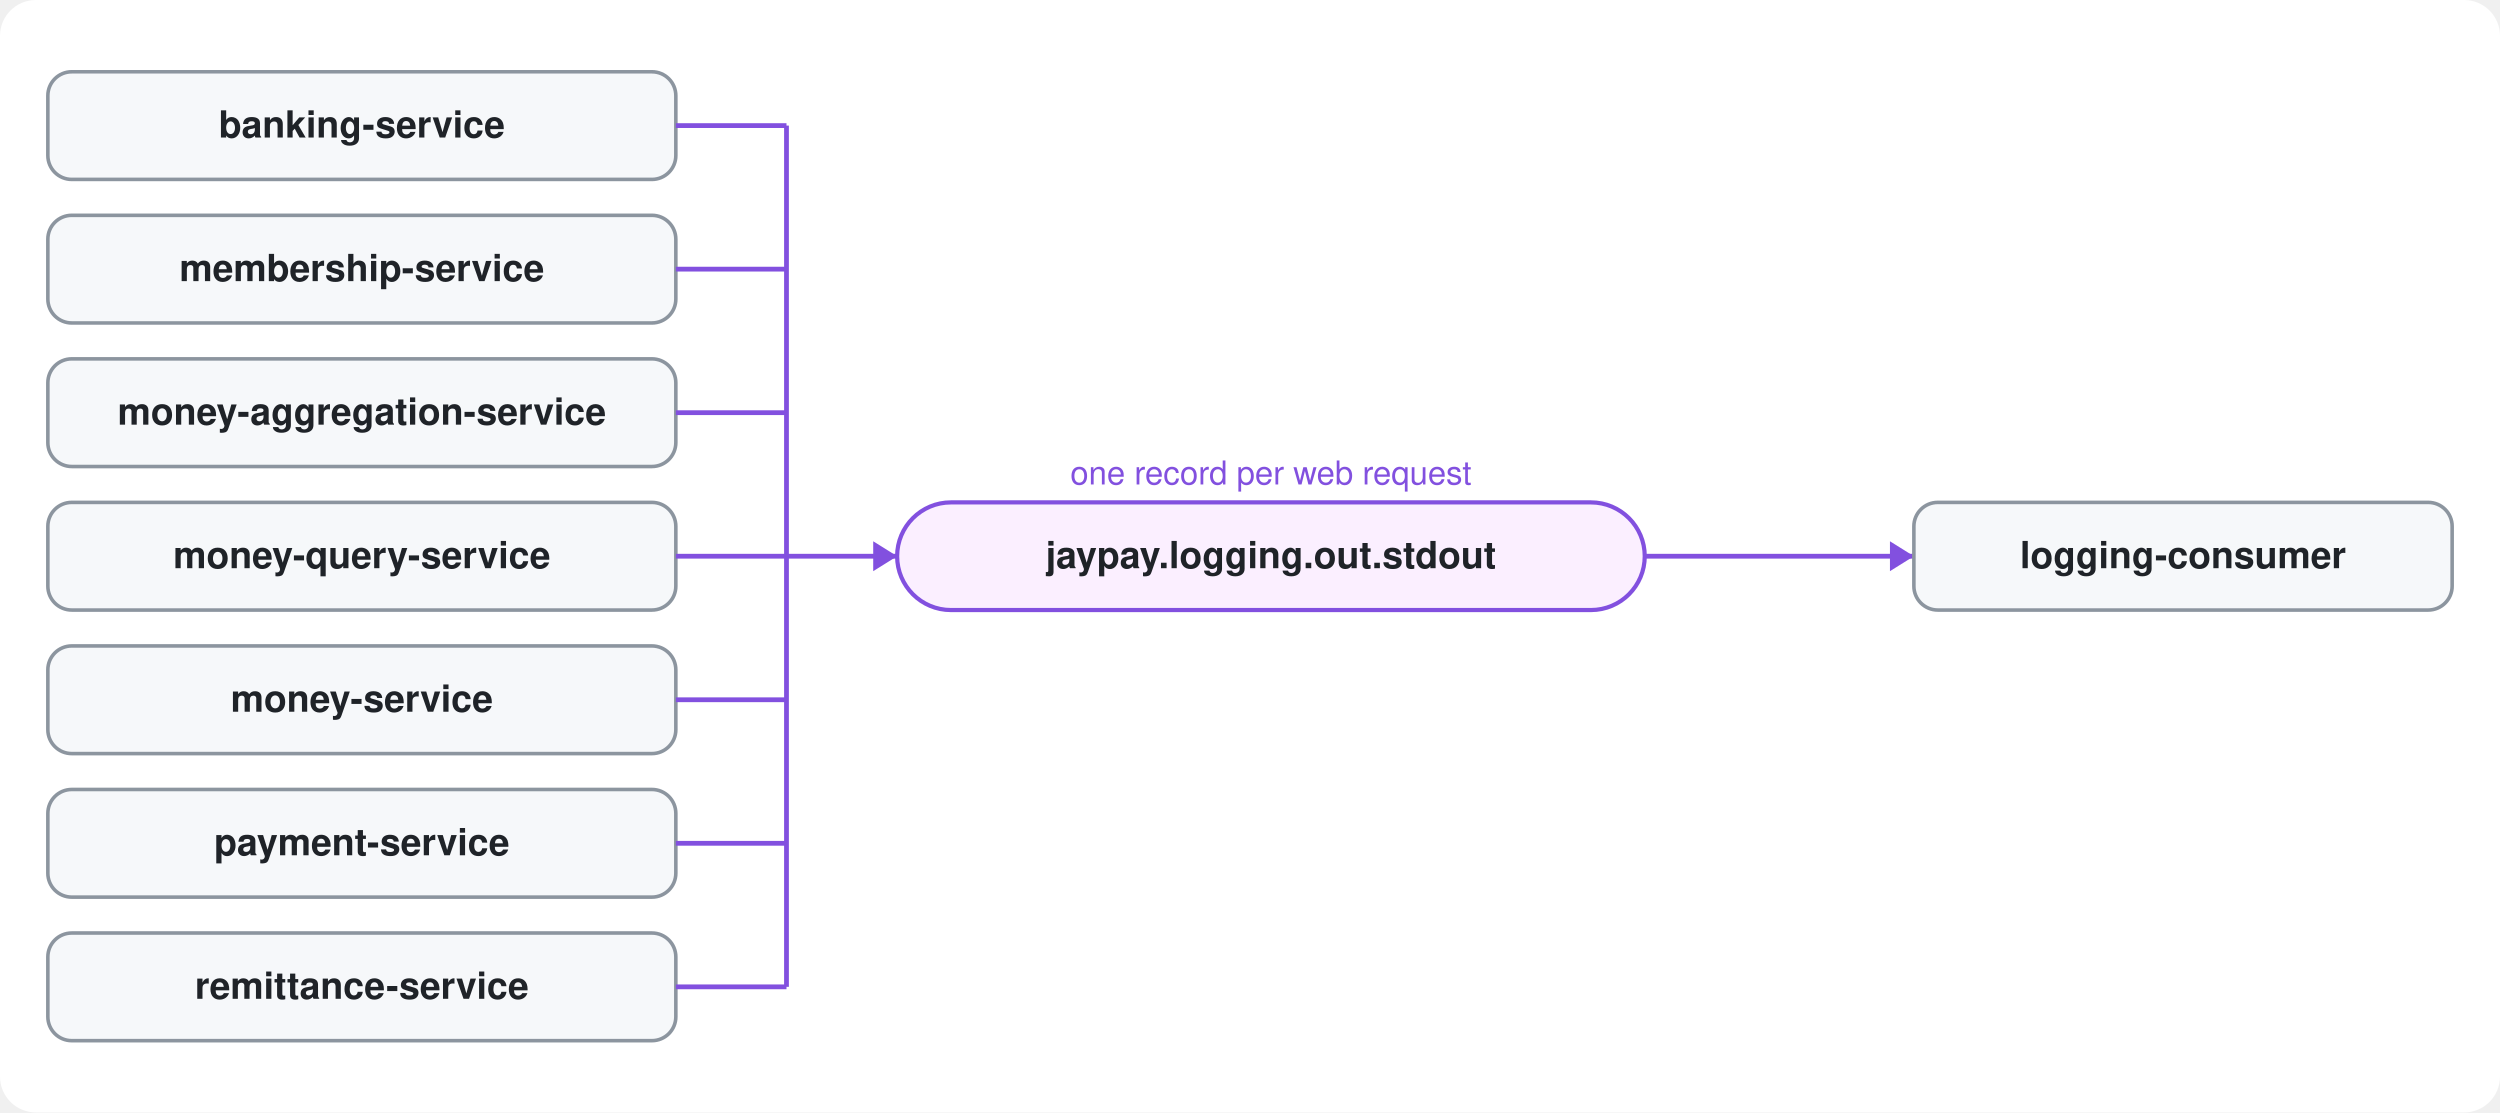
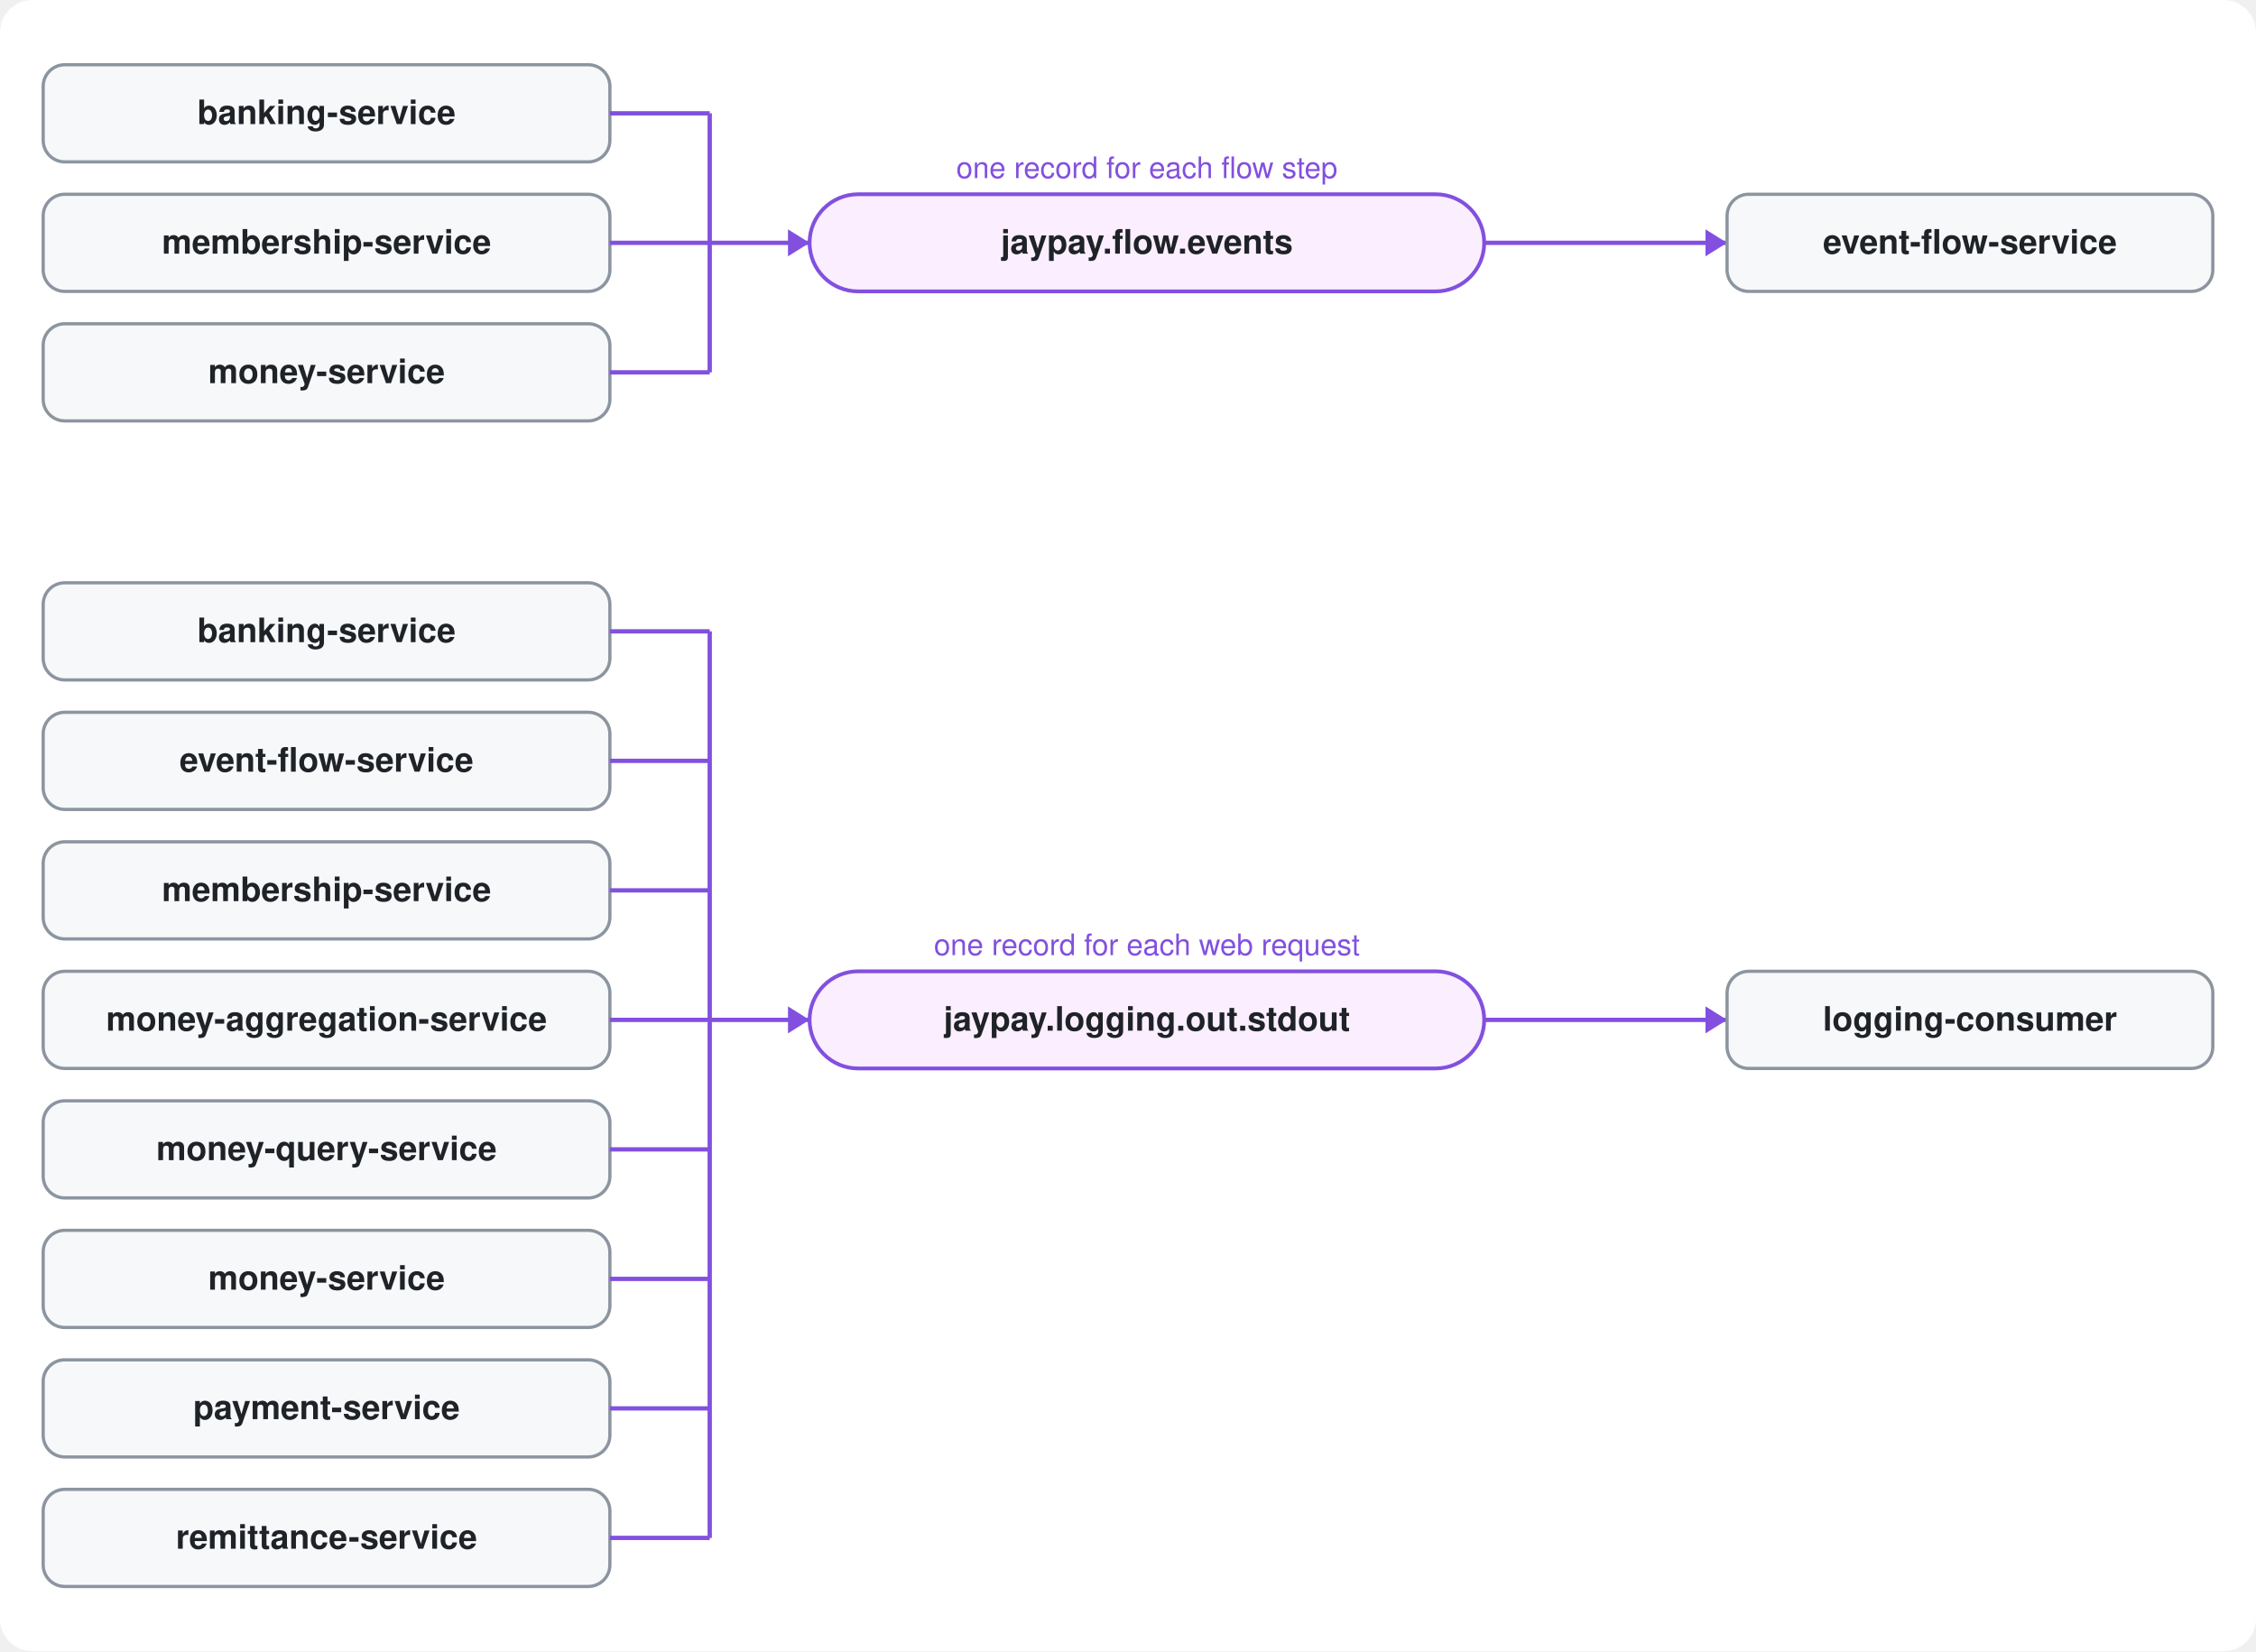
- <svg xmlns="http://www.w3.org/2000/svg" viewBox="0 0 836 372" width="836" height="372" role="img" aria-labelledby="title desc" font-family="-apple-system,BlinkMacSystemFont,Segoe UI,Helvetica,Arial,sans-serif">
+ <svg xmlns="http://www.w3.org/2000/svg" viewBox="0 0 836 612" width="836" height="612" role="img" aria-labelledby="title desc" font-family="-apple-system,BlinkMacSystemFont,Segoe UI,Helvetica,Arial,sans-serif">
  <style>
.bg{fill:#ffffff}
.box{fill:#f6f8fa;stroke:#8c959f;stroke-width:1.2}
.t{fill:#1f2328;font-size:12.5px;font-weight:600;text-anchor:middle}
.s{fill:#59636e;font-size:11px;text-anchor:middle}
.l{font-size:11px}
.grid{stroke:#d1d9e0;stroke-width:1}
.cell{fill:#ddf4ff}
.blue{stroke:#0969da;fill:none;stroke-width:1.6}.bluef{fill:#0969da}.bluebox{fill:#ddf4ff;stroke:#0969da;stroke-width:1.4}
.orange{stroke:#bc4c00;fill:none;stroke-width:1.6}.orangef{fill:#bc4c00}.orangebox{fill:#fff1e5;stroke:#bc4c00;stroke-width:1.4}
.purple{stroke:#8250df;fill:none;stroke-width:1.6}.purplef{fill:#8250df}.purplebox{fill:#fbefff;stroke:#8250df;stroke-width:1.4}
.green{stroke:#1a7f37;fill:none;stroke-width:1.6}.greenf{fill:#1a7f37}.greenbox{fill:#dafbe1;stroke:#1a7f37;stroke-width:1.4}
.gray{stroke:#6e7781;fill:none;stroke-width:1.4}.grayf{fill:#59636e}
.dashed{stroke-dasharray:5 4}
@media (prefers-color-scheme: dark){
.bg{fill:#0d1117}
.box{fill:#161b22;stroke:#6e7681}.t{fill:#e6edf3}.s{fill:#9198a1}
.grid{stroke:#3d444d}.cell{fill:#0c2d6b}
.blue{stroke:#58a6ff}.bluef{fill:#58a6ff}.bluebox{fill:#0c2d6b;stroke:#58a6ff}
.orange{stroke:#f0883e}.orangef{fill:#f0883e}.orangebox{fill:#5a1e02;stroke:#f0883e}
.purple{stroke:#bc8cff}.purplef{fill:#bc8cff}.purplebox{fill:#2e1461;stroke:#bc8cff}
.green{stroke:#3fb950}.greenf{fill:#3fb950}.greenbox{fill:#04260f;stroke:#3fb950}
.gray{stroke:#8b949e}.grayf{fill:#9198a1}}
</style>
-   <rect class="bg" x="0" y="0" width="836" height="372" rx="12" />
+   <rect class="bg" x="0" y="0" width="836" height="612" rx="12" />
  <rect class="box" x="16" y="24" width="210" height="36" rx="8" />
  <text class="t" x="121" y="46">banking-service</text>
  <path class="purple" d="M226 42 H263" />
  <rect class="box" x="16" y="72" width="210" height="36" rx="8" />
  <text class="t" x="121" y="94">membership-service</text>
-   <path class="purple" d="M226 90 H263" />
  <rect class="box" x="16" y="120" width="210" height="36" rx="8" />
-   <text class="t" x="121" y="142">money-aggregation-service</text>
+   <text class="t" x="121" y="142">money-service</text>
  <path class="purple" d="M226 138 H263" />
-   <rect class="box" x="16" y="168" width="210" height="36" rx="8" />
-   <text class="t" x="121" y="190">money-query-service</text>
+   <path class="purple" d="M263 42 V138" />
+   <path class="purple" d="M226 90 H300" />
+   <path class="purplef" d="M292 85 L292 95 L300 90 Z" />
+   <rect class="purplebox" x="300" y="72" width="250" height="36" rx="18" />
+   <text class="t" x="425" y="94">jaypay.flow.events</text>
+   <path class="purple" d="M550 90 H640" />
+   <path class="purplef" d="M632 85 L632 95 L640 90 Z" />
+   <rect class="box" x="640" y="72" width="180" height="36" rx="8" />
+   <text class="t" x="730" y="94">event-flow-service</text>
+   <text class="l purplef" text-anchor="middle" x="425" y="66">one record for each flow step</text>
  <rect class="box" x="16" y="216" width="210" height="36" rx="8" />
-   <text class="t" x="121" y="238">money-service</text>
+   <text class="t" x="121" y="238">banking-service</text>
  <path class="purple" d="M226 234 H263" />
  <rect class="box" x="16" y="264" width="210" height="36" rx="8" />
-   <text class="t" x="121" y="286">payment-service</text>
+   <text class="t" x="121" y="286">event-flow-service</text>
  <path class="purple" d="M226 282 H263" />
  <rect class="box" x="16" y="312" width="210" height="36" rx="8" />
-   <text class="t" x="121" y="334">remittance-service</text>
+   <text class="t" x="121" y="334">membership-service</text>
  <path class="purple" d="M226 330 H263" />
-   <path class="purple" d="M263 42 V330" />
-   <path class="purple" d="M226 186 H300" />
-   <path class="purplef" d="M292 181 L292 191 L300 186 Z" />
-   <rect class="purplebox" x="300" y="168" width="250" height="36" rx="18" />
-   <text class="t" x="425" y="190">jaypay.logging.out.stdout</text>
-   <path class="purple" d="M550 186 H640" />
-   <path class="purplef" d="M632 181 L632 191 L640 186 Z" />
-   <rect class="box" x="640" y="168" width="180" height="36" rx="8" />
-   <text class="t" x="730" y="190">logging-consumer</text>
-   <text class="l purplef" text-anchor="middle" x="425" y="162">one record per web request</text>
+   <rect class="box" x="16" y="360" width="210" height="36" rx="8" />
+   <text class="t" x="121" y="382">money-aggregation-service</text>
+   <rect class="box" x="16" y="408" width="210" height="36" rx="8" />
+   <text class="t" x="121" y="430">money-query-service</text>
+   <path class="purple" d="M226 426 H263" />
+   <rect class="box" x="16" y="456" width="210" height="36" rx="8" />
+   <text class="t" x="121" y="478">money-service</text>
+   <path class="purple" d="M226 474 H263" />
+   <rect class="box" x="16" y="504" width="210" height="36" rx="8" />
+   <text class="t" x="121" y="526">payment-service</text>
+   <path class="purple" d="M226 522 H263" />
+   <rect class="box" x="16" y="552" width="210" height="36" rx="8" />
+   <text class="t" x="121" y="574">remittance-service</text>
+   <path class="purple" d="M226 570 H263" />
+   <path class="purple" d="M263 234 V570" />
+   <path class="purple" d="M226 378 H300" />
+   <path class="purplef" d="M292 373 L292 383 L300 378 Z" />
+   <rect class="purplebox" x="300" y="360" width="250" height="36" rx="18" />
+   <text class="t" x="425" y="382">jaypay.logging.out.stdout</text>
+   <path class="purple" d="M550 378 H640" />
+   <path class="purplef" d="M632 373 L632 383 L640 378 Z" />
+   <rect class="box" x="640" y="360" width="180" height="36" rx="8" />
+   <text class="t" x="730" y="382">logging-consumer</text>
+   <text class="l purplef" text-anchor="middle" x="425" y="354">one record for each web request</text>
</svg>
